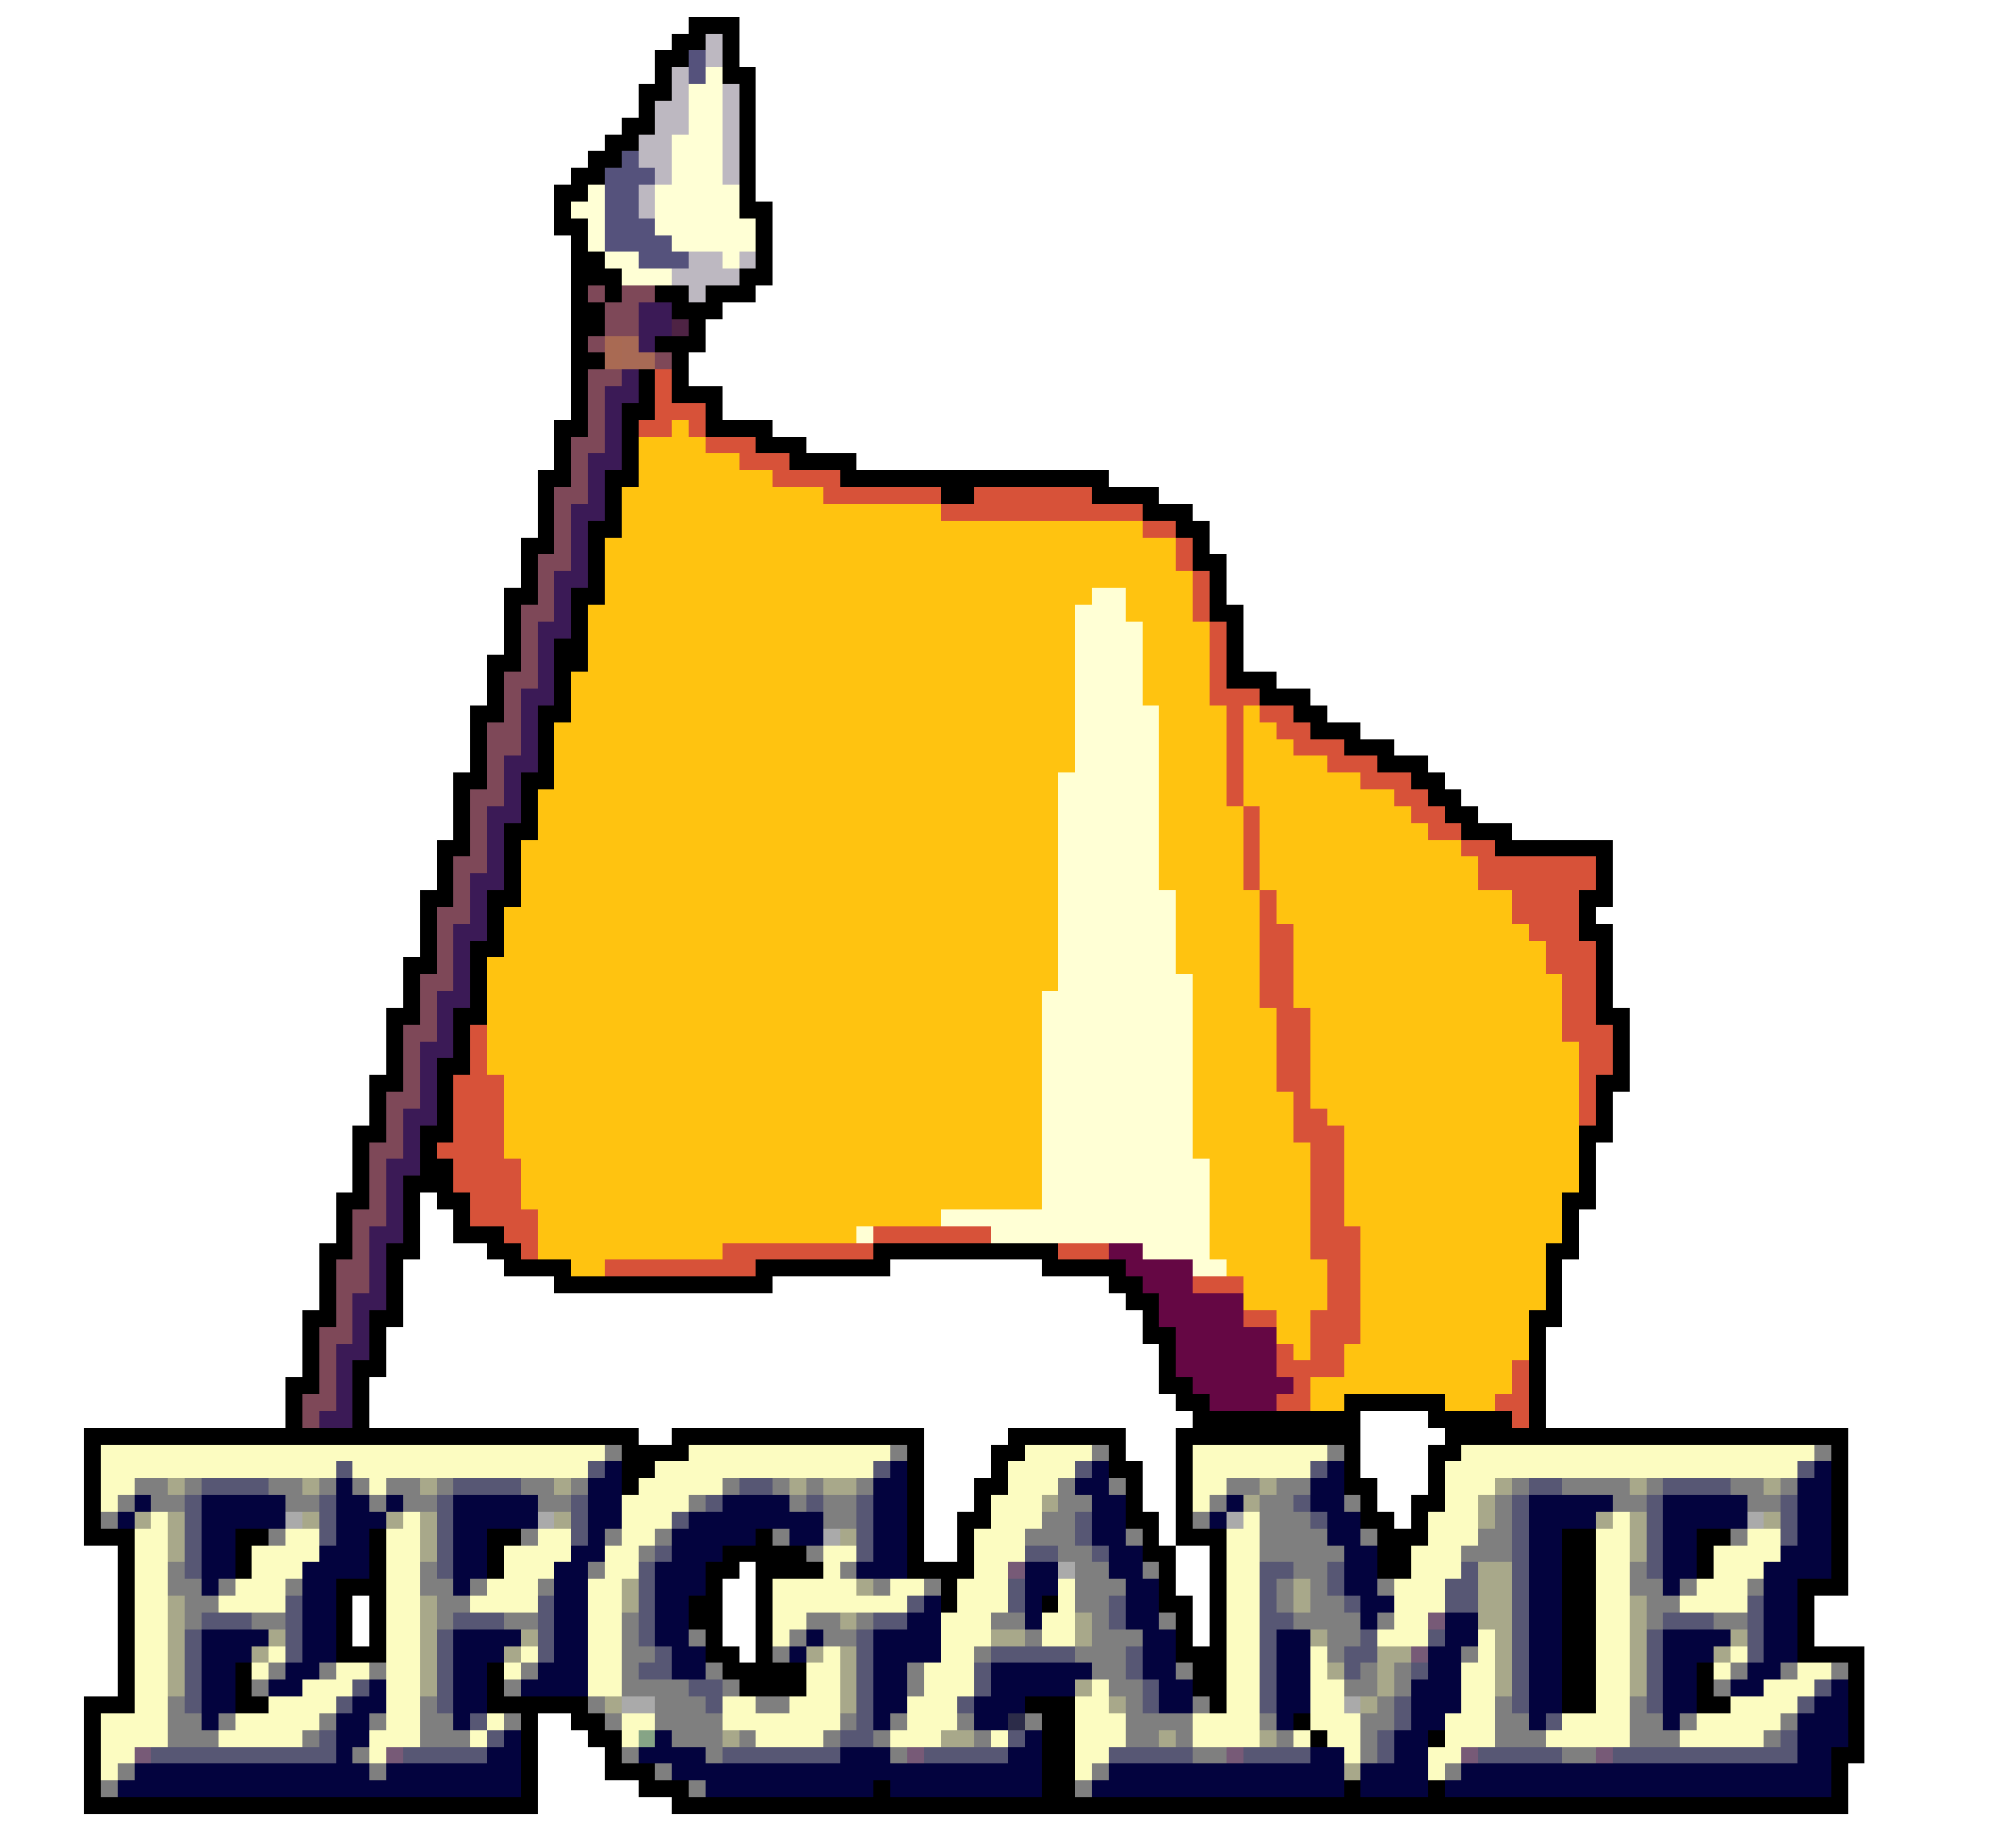
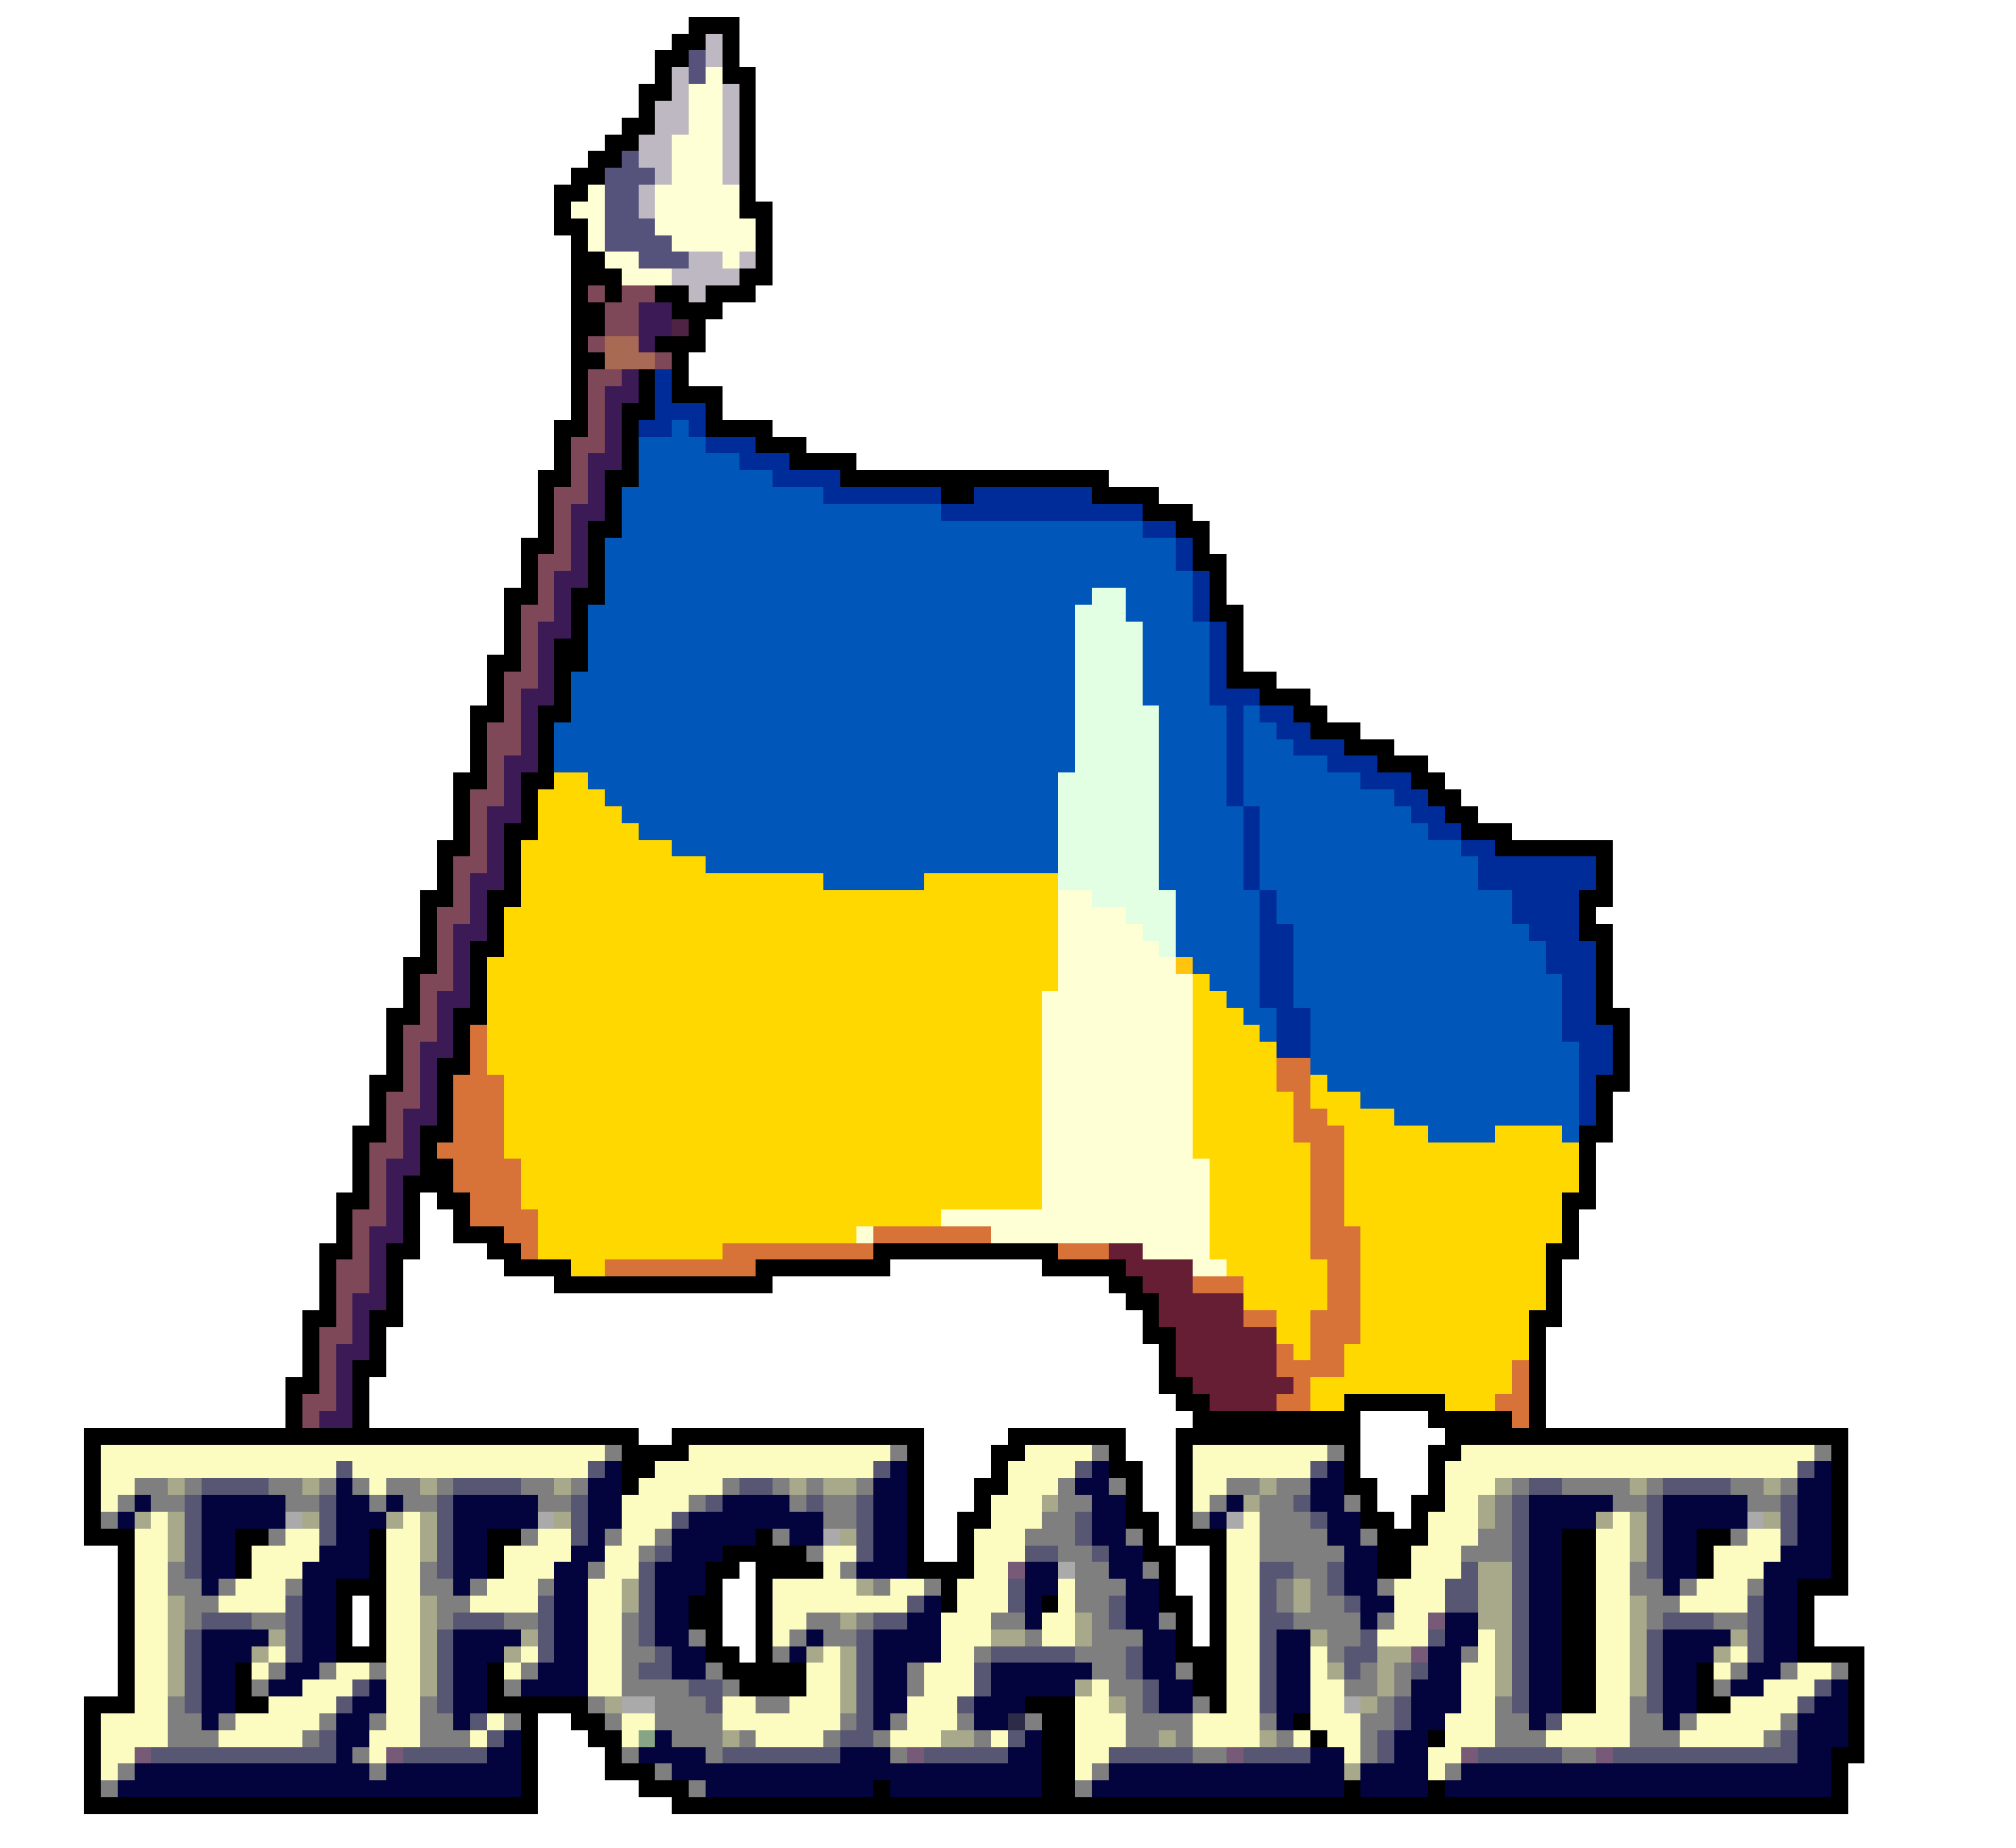
<svg xmlns="http://www.w3.org/2000/svg" viewBox="0 -0.5 120 110" shape-rendering="crispEdges">
  <path stroke="#000000" d="M41 1h3M40 2h2M43 2h1M39 3h2M43 3h1M39 4h1M43 4h2M38 5h2M44 5h1M38 6h1M44 6h1M37 7h2M44 7h1M36 8h2M44 8h1M35 9h2M44 9h1M34 10h2M44 10h1M33 11h2M44 11h1M33 12h1M44 12h2M33 13h2M45 13h1M34 14h1M45 14h1M34 15h2M45 15h1M34 16h3M44 16h2M34 17h1M36 17h1M39 17h2M42 17h3M34 18h2M40 18h3M34 19h2M41 19h1M34 20h1M39 20h3M34 21h2M40 21h1M34 22h1M38 22h1M40 22h1M34 23h1M38 23h1M40 23h3M34 24h1M37 24h2M42 24h1M33 25h2M37 25h1M42 25h4M33 26h1M37 26h1M45 26h3M33 27h1M37 27h1M47 27h4M32 28h2M36 28h2M50 28h16M32 29h1M36 29h1M56 29h2M65 29h4M32 30h1M36 30h1M68 30h3M32 31h1M35 31h2M70 31h2M31 32h2M35 32h1M71 32h1M31 33h1M35 33h1M71 33h2M31 34h1M35 34h1M72 34h1M30 35h2M34 35h2M72 35h1M30 36h1M34 36h1M72 36h2M30 37h1M34 37h1M73 37h1M30 38h1M33 38h2M73 38h1M29 39h2M33 39h2M73 39h1M29 40h1M33 40h1M73 40h3M29 41h1M33 41h1M75 41h3M28 42h2M32 42h2M77 42h2M28 43h1M32 43h1M78 43h3M28 44h1M32 44h1M80 44h3M28 45h1M32 45h1M82 45h3M27 46h2M31 46h2M84 46h2M27 47h1M31 47h1M85 47h2M27 48h1M31 48h1M86 48h2M27 49h1M30 49h2M87 49h3M26 50h2M30 50h1M89 50h7M26 51h1M30 51h1M95 51h1M26 52h1M30 52h1M95 52h1M25 53h2M29 53h2M94 53h2M25 54h1M29 54h1M94 54h1M25 55h1M29 55h1M94 55h2M25 56h1M28 56h2M95 56h1M24 57h2M28 57h1M95 57h1M24 58h1M28 58h1M95 58h1M24 59h1M28 59h1M95 59h1M23 60h2M27 60h2M95 60h2M23 61h1M27 61h1M96 61h1M23 62h1M27 62h1M96 62h1M23 63h1M26 63h2M96 63h1M22 64h2M26 64h1M95 64h2M22 65h1M26 65h1M95 65h1M22 66h1M26 66h1M95 66h1M21 67h2M25 67h2M94 67h2M21 68h1M25 68h1M94 68h1M21 69h1M25 69h2M94 69h1M21 70h1M24 70h3M94 70h1M20 71h2M24 71h1M26 71h2M93 71h2M20 72h1M24 72h1M27 72h1M93 72h1M20 73h1M24 73h1M27 73h3M93 73h1M19 74h2M23 74h2M29 74h2M52 74h11M92 74h2M19 75h1M23 75h1M30 75h4M45 75h8M62 75h5M92 75h1M19 76h1M23 76h1M33 76h13M66 76h2M92 76h1M19 77h1M23 77h1M67 77h2M92 77h1M18 78h2M22 78h2M68 78h1M91 78h2M18 79h1M22 79h1M68 79h2M91 79h1M18 80h1M22 80h1M69 80h1M91 80h1M18 81h1M21 81h2M69 81h1M91 81h1M17 82h2M21 82h1M69 82h2M91 82h1M17 83h1M21 83h1M70 83h2M80 83h6M91 83h1M17 84h1M21 84h1M71 84h10M85 84h5M91 84h1M5 85h33M40 85h15M60 85h7M70 85h11M86 85h24M5 86h1M37 86h4M54 86h1M59 86h2M66 86h1M70 86h1M80 86h1M85 86h2M109 86h1M5 87h1M37 87h2M54 87h1M59 87h1M66 87h2M70 87h1M80 87h1M85 87h1M109 87h1M5 88h1M37 88h1M54 88h1M58 88h2M67 88h1M70 88h1M80 88h2M85 88h1M109 88h1M5 89h1M54 89h1M58 89h1M67 89h1M70 89h1M81 89h1M84 89h2M109 89h1M5 90h1M54 90h1M57 90h2M67 90h2M70 90h1M81 90h2M84 90h1M109 90h1M5 91h3M14 91h2M22 91h1M29 91h2M45 91h1M54 91h1M57 91h1M68 91h1M70 91h3M82 91h3M93 91h2M101 91h2M109 91h1M7 92h1M14 92h1M22 92h1M29 92h1M43 92h5M54 92h1M57 92h1M68 92h2M72 92h1M82 92h2M93 92h2M101 92h1M109 92h1M7 93h1M14 93h1M22 93h1M29 93h1M42 93h2M45 93h4M54 93h4M69 93h1M72 93h1M82 93h2M93 93h2M101 93h1M109 93h1M7 94h1M20 94h3M42 94h1M45 94h1M56 94h1M69 94h1M72 94h1M93 94h2M107 94h3M7 95h1M20 95h1M22 95h1M41 95h2M45 95h1M56 95h1M62 95h1M69 95h2M72 95h1M93 95h2M107 95h1M7 96h1M20 96h1M22 96h1M41 96h2M45 96h1M70 96h1M72 96h1M93 96h2M107 96h1M7 97h1M20 97h1M22 97h1M42 97h1M45 97h1M70 97h1M72 97h1M93 97h2M107 97h1M7 98h1M20 98h3M42 98h2M45 98h1M70 98h3M93 98h2M107 98h4M7 99h1M14 99h1M29 99h1M43 99h5M71 99h2M93 99h2M101 99h1M110 99h1M7 100h1M14 100h1M29 100h1M44 100h4M71 100h2M93 100h2M101 100h1M110 100h1M5 101h3M14 101h2M29 101h6M61 101h3M72 101h1M93 101h2M101 101h2M110 101h1M5 102h1M31 102h1M34 102h2M62 102h2M77 102h1M110 102h1M5 103h1M31 103h1M35 103h2M62 103h2M78 103h1M85 103h1M110 103h1M5 104h1M31 104h1M36 104h1M62 104h2M109 104h2M5 105h1M31 105h1M36 105h3M62 105h2M109 105h1M5 106h1M31 106h1M38 106h3M52 106h1M62 106h2M80 106h1M85 106h1M109 106h1M5 107h27M40 107h70" />
  <path stroke="#bdb8c1" d="M42 2h1M42 3h1M40 4h1M40 5h1M43 5h1M39 6h2M43 6h1M39 7h2M43 7h1M38 8h2M43 8h1M38 9h2M43 9h1M39 10h1M43 10h1M38 11h1M38 12h1M41 15h2M44 15h1M40 16h4M41 17h1" />
  <path stroke="#55527c" d="M41 3h1M41 4h1M37 9h1M36 10h3M36 11h2M36 12h2M36 13h3M36 14h4M38 15h3" />
-   <path stroke="#ffffd5" d="M42 4h1M41 5h2M41 6h2M41 7h2M40 8h3M40 9h3M40 10h3M35 11h1M39 11h5M34 12h2M39 12h5M35 13h1M39 13h6M35 14h1M40 14h5M36 15h2M43 15h1M37 16h3M65 35h2M64 36h3M64 37h4M64 38h4M64 39h4M64 40h4M64 41h4M64 42h5M64 43h5M64 44h5M64 45h5M63 46h6M63 47h6M63 48h6M63 49h6M63 50h6M63 51h6M63 52h6M63 53h7M63 54h7M63 55h7M63 56h7M63 57h7M63 58h8M62 59h9M62 60h9M62 61h9M62 62h9M62 63h9M62 64h9M62 65h9M62 66h9M62 67h9M62 68h9M62 69h10M62 70h10M62 71h10M56 72h16M51 73h1M59 73h13M68 74h4M71 75h2" />
+   <path stroke="#ffffd5" d="M42 4h1M41 5h2M41 6h2M41 7h2M40 8h3M40 9h3M40 10h3M35 11h1M39 11h5M34 12h2M39 12h5M35 13h1M39 13h6M35 14h1M40 14h5M36 15h2M43 15h1M37 16h3M63 53h2M63 54h4M63 55h5M63 56h6M63 57h7M63 58h8M62 59h9M62 60h9M62 61h9M62 62h9M62 63h9M62 64h9M62 65h9M62 66h9M62 67h9M62 68h9M62 69h10M62 70h10M62 71h10M56 72h16M51 73h1M59 73h13M68 74h4M71 75h2" />
  <path stroke="#7e4858" d="M35 17h1M37 17h2M36 18h2M36 19h2M35 20h1M39 21h1M35 22h2M35 23h1M35 24h1M35 25h1M34 26h2M34 27h1M34 28h1M33 29h2M33 30h1M33 31h1M33 32h1M32 33h2M32 34h1M32 35h1M31 36h2M31 37h1M31 38h1M31 39h1M30 40h2M30 41h1M30 42h1M29 43h2M29 44h2M29 45h1M29 46h1M28 47h2M28 48h1M28 49h1M28 50h1M27 51h2M27 52h1M27 53h1M26 54h2M26 55h1M26 56h1M26 57h1M25 58h2M25 59h1M25 60h1M24 61h2M24 62h1M24 63h1M24 64h1M23 65h2M23 66h1M23 67h1M22 68h2M22 69h1M22 70h1M22 71h1M21 72h2M21 73h1M21 74h1M20 75h2M20 76h2M20 77h1M20 78h1M19 79h2M19 80h1M19 81h1M19 82h1M18 83h2M18 84h1" />
  <path stroke="#3b1a56" d="M38 18h2M38 19h2M38 20h1M37 22h1M36 23h2M36 24h1M36 25h1M36 26h1M35 27h2M35 28h1M35 29h1M34 30h2M34 31h1M34 32h1M34 33h1M33 34h2M33 35h1M33 36h1M32 37h2M32 38h1M32 39h1M32 40h1M31 41h2M31 42h1M31 43h1M31 44h1M30 45h2M30 46h1M30 47h1M29 48h2M29 49h1M29 50h1M29 51h1M28 52h2M28 53h1M28 54h1M27 55h2M27 56h1M27 57h1M27 58h1M26 59h2M26 60h1M26 61h1M25 62h2M25 63h1M25 64h1M25 65h1M24 66h2M24 67h1M24 68h1M23 69h2M23 70h1M23 71h1M23 72h1M22 73h2M22 74h1M22 75h1M22 76h1M21 77h2M21 78h1M21 79h1M20 80h2M20 81h1M20 82h1M20 83h1M19 84h2" />
  <path stroke="#4e2344" d="M40 19h1" />
  <path stroke="#a96a53" d="M36 20h1M36 21h1" />
  <path stroke="#a86a55" d="M37 20h1M37 21h2" />
-   <path stroke="#d75239" d="M39 22h1M39 23h1M39 24h3M38 25h2M41 25h1M42 26h3M44 27h3M46 28h4M49 29h7M58 29h7M56 30h12M68 31h2M70 32h1M70 33h1M71 34h1M71 35h1M71 36h1M72 37h1M72 38h1M72 39h1M72 40h1M72 41h3M73 42h1M75 42h2M73 43h1M76 43h2M73 44h1M77 44h3M73 45h1M79 45h3M73 46h1M81 46h3M73 47h1M83 47h2M74 48h1M84 48h2M74 49h1M85 49h2M74 50h1M87 50h2M74 51h1M88 51h7M74 52h1M88 52h7M75 53h1M90 53h4M75 54h1M90 54h4M75 55h2M91 55h3M75 56h2M92 56h3M75 57h2M92 57h3M75 58h2M93 58h2M75 59h2M93 59h2M76 60h2M93 60h2M28 61h1M76 61h2M93 61h3M28 62h1M76 62h2M94 62h2M28 63h1M76 63h2M94 63h2M27 64h3M76 64h2M94 64h1M27 65h3M77 65h1M94 65h1M27 66h3M77 66h2M94 66h1M27 67h3M77 67h3M26 68h4M78 68h2M27 69h4M78 69h2M27 70h4M78 70h2M28 71h3M78 71h2M28 72h4M78 72h2M30 73h2M52 73h7M78 73h3M31 74h1M43 74h9M63 74h3M78 74h3M36 75h9M79 75h2M71 76h3M79 76h2M79 77h2M74 78h2M78 78h3M78 79h3M76 80h1M78 80h2M76 81h4M90 81h1M77 82h1M90 82h1M76 83h2M89 83h2M90 84h1" />
-   <path stroke="#ffc310" d="M40 25h1M38 26h4M38 27h6M38 28h8M37 29h12M37 30h19M37 31h31M36 32h34M36 33h34M36 34h35M36 35h29M67 35h4M35 36h29M67 36h4M35 37h29M68 37h4M35 38h29M68 38h4M35 39h29M68 39h4M34 40h30M68 40h4M34 41h30M68 41h4M34 42h30M69 42h4M74 42h1M33 43h31M69 43h4M74 43h2M33 44h31M69 44h4M74 44h3M33 45h31M69 45h4M74 45h5M33 46h30M69 46h4M74 46h7M32 47h31M69 47h4M74 47h9M32 48h31M69 48h5M75 48h9M32 49h31M69 49h5M75 49h10M31 50h32M69 50h5M75 50h12M31 51h32M69 51h5M75 51h13M31 52h32M69 52h5M75 52h13M31 53h32M70 53h5M76 53h14M30 54h33M70 54h5M76 54h14M30 55h33M70 55h5M77 55h14M30 56h33M70 56h5M77 56h15M29 57h34M70 57h5M77 57h15M29 58h34M71 58h4M77 58h16M29 59h33M71 59h4M77 59h16M29 60h33M71 60h5M78 60h15M29 61h33M71 61h5M78 61h15M29 62h33M71 62h5M78 62h16M29 63h33M71 63h5M78 63h16M30 64h32M71 64h5M78 64h16M30 65h32M71 65h6M78 65h16M30 66h32M71 66h6M79 66h15M30 67h32M71 67h6M80 67h14M30 68h32M71 68h7M80 68h14M31 69h31M72 69h6M80 69h14M31 70h31M72 70h6M80 70h14M31 71h31M72 71h6M80 71h13M32 72h24M72 72h6M80 72h13M32 73h19M72 73h6M81 73h12M32 74h11M72 74h6M81 74h11M34 75h2M73 75h6M81 75h11M74 76h5M81 76h11M74 77h5M81 77h11M76 78h2M81 78h10M76 79h2M81 79h10M77 80h1M80 80h11M80 81h10M78 82h12M78 83h2M86 83h3" />
-   <path stroke="#650744" d="M66 74h2M67 75h4M68 76h3M69 77h5M69 78h5M70 79h6M70 80h6M70 81h6M71 82h6M72 83h4" />
+   <path stroke="#002c9a" d="M39 22h1M39 23h1M39 24h3M38 25h2M41 25h1M42 26h3M44 27h3M46 28h4M49 29h7M58 29h7M56 30h12M68 31h2M70 32h1M70 33h1M71 34h1M71 35h1M71 36h1M72 37h1M72 38h1M72 39h1M72 40h1M72 41h3M73 42h1M75 42h2M73 43h1M76 43h2M73 44h1M77 44h3M73 45h1M79 45h3M73 46h1M81 46h3M73 47h1M83 47h2M74 48h1M84 48h2M74 49h1M85 49h2M74 50h1M87 50h2M74 51h1M88 51h7M74 52h1M88 52h7M75 53h1M90 53h4M75 54h1M90 54h4M75 55h2M91 55h3M75 56h2M92 56h3M75 57h2M92 57h3M75 58h2M93 58h2M75 59h2M93 59h2M76 60h2M93 60h2M76 61h2M93 61h3M76 62h2M94 62h2M94 63h2M94 64h1M94 65h1M94 66h1" />
+   <path stroke="#0056b9" d="M40 25h1M38 26h4M38 27h6M38 28h8M37 29h12M37 30h19M37 31h31M36 32h34M36 33h34M36 34h35M36 35h29M67 35h4M35 36h29M67 36h4M35 37h29M68 37h4M35 38h29M68 38h4M35 39h29M68 39h4M34 40h30M68 40h4M34 41h30M68 41h4M34 42h30M69 42h4M74 42h1M33 43h31M69 43h4M74 43h2M33 44h31M69 44h4M74 44h3M33 45h31M69 45h4M74 45h5M35 46h28M69 46h4M74 46h7M36 47h27M69 47h4M74 47h9M37 48h26M69 48h5M75 48h9M38 49h25M69 49h5M75 49h10M40 50h23M69 50h5M75 50h12M42 51h21M69 51h5M75 51h13M49 52h6M69 52h5M75 52h13M70 53h5M76 53h14M70 54h5M76 54h14M70 55h5M77 55h14M70 56h5M77 56h15M71 57h4M77 57h15M72 58h3M77 58h16M73 59h2M77 59h16M74 60h2M78 60h15M75 61h1M78 61h15M78 62h16M78 63h16M79 64h15M81 65h13M83 66h11M85 67h4M93 67h1" />
+   <path stroke="#e2ffe4" d="M65 35h2M64 36h3M64 37h4M64 38h4M64 39h4M64 40h4M64 41h4M64 42h5M64 43h5M64 44h5M64 45h5M63 46h6M63 47h6M63 48h6M63 49h6M63 50h6M63 51h6M63 52h6M65 53h5M67 54h3M68 55h2M69 56h1" />
+   <path stroke="#ffd800" d="M33 46h2M32 47h4M32 48h5M32 49h6M31 50h9M31 51h11M31 52h18M55 52h8M31 53h32M30 54h33M30 55h33M30 56h33M29 57h34M29 58h34M71 58h1M29 59h33M71 59h2M29 60h33M71 60h3M29 61h33M71 61h4M29 62h33M71 62h5M29 63h33M71 63h5M30 64h32M71 64h5M78 64h1M30 65h32M71 65h6M78 65h3M30 66h32M71 66h6M79 66h4M30 67h32M71 67h6M80 67h5M89 67h4M30 68h32M71 68h7M80 68h14M31 69h31M72 69h6M80 69h14M31 70h31M72 70h6M80 70h14M31 71h31M72 71h6M80 71h13M32 72h24M72 72h6M80 72h13M32 73h19M72 73h6M81 73h12M32 74h11M72 74h6M81 74h11M34 75h2M73 75h6M81 75h11M74 76h5M81 76h11M74 77h5M81 77h11M76 78h2M81 78h10M76 79h2M81 79h10M77 80h1M80 80h11M80 81h10M78 82h12M78 83h2M86 83h3" />
+   <path stroke="#ffc310" d="M70 57h1" />
+   <path stroke="#d77239" d="M28 61h1M28 62h1M28 63h1M76 63h2M27 64h3M76 64h2M27 65h3M77 65h1M27 66h3M77 66h2M27 67h3M77 67h3M26 68h4M78 68h2M27 69h4M78 69h2M27 70h4M78 70h2M28 71h3M78 71h2M28 72h4M78 72h2M30 73h2M52 73h7M78 73h3M31 74h1M43 74h9M63 74h3M78 74h3M36 75h9M79 75h2M71 76h3M79 76h2M79 77h2M74 78h2M78 78h3M78 79h3M76 80h1M78 80h2M76 81h4M90 81h1M77 82h1M90 82h1M76 83h2M89 83h2M90 84h1" />
+   <path stroke="#651e34" d="M66 74h2M67 75h4M68 76h3M69 77h5M69 78h5M70 79h6M70 80h6M70 81h6M71 82h6M72 83h4" />
  <path stroke="#fcfcc1" d="M6 86h30M41 86h12M61 86h4M71 86h8M87 86h21M6 87h14M21 87h14M39 87h13M60 87h4M71 87h7M86 87h21M6 88h2M22 88h1M38 88h5M60 88h3M71 88h2M86 88h3M6 89h1M37 89h4M59 89h3M71 89h1M86 89h2M9 90h1M24 90h1M37 90h3M59 90h3M74 90h1M85 90h3M96 90h1M8 91h2M17 91h2M23 91h2M32 91h2M37 91h2M58 91h3M73 91h2M85 91h3M95 91h2M104 91h2M8 92h2M15 92h4M23 92h2M30 92h4M36 92h2M49 92h2M58 92h3M73 92h2M84 92h3M95 92h2M102 92h4M8 93h2M15 93h3M23 93h2M30 93h3M36 93h2M49 93h1M58 93h2M73 93h2M84 93h3M95 93h2M102 93h3M8 94h2M14 94h3M23 94h2M29 94h3M35 94h2M46 94h5M53 94h2M57 94h3M63 94h1M73 94h2M83 94h3M95 94h2M101 94h3M8 95h2M13 95h4M23 95h2M28 95h4M35 95h2M46 95h8M57 95h3M63 95h1M73 95h2M83 95h3M95 95h2M100 95h4M8 96h2M23 96h2M35 96h2M46 96h2M56 96h3M62 96h2M73 96h2M83 96h2M95 96h2M8 97h2M23 97h2M35 97h2M46 97h1M56 97h3M62 97h2M73 97h2M82 97h3M88 97h1M95 97h2M8 98h2M16 98h1M23 98h2M31 98h1M35 98h2M49 98h1M56 98h2M73 98h2M78 98h1M88 98h1M95 98h2M103 98h1M8 99h2M15 99h1M20 99h2M23 99h2M30 99h1M35 99h2M48 99h2M55 99h3M73 99h2M78 99h1M87 99h2M95 99h2M102 99h1M107 99h2M8 100h2M18 100h3M23 100h2M35 100h2M48 100h2M55 100h3M65 100h1M73 100h2M78 100h2M87 100h2M95 100h2M105 100h3M8 101h2M16 101h4M23 101h2M43 101h2M47 101h3M54 101h3M64 101h2M73 101h2M78 101h2M87 101h2M95 101h2M103 101h4M6 102h4M14 102h5M23 102h2M29 102h1M37 102h2M43 102h7M54 102h3M64 102h3M71 102h4M78 102h3M86 102h3M93 102h4M101 102h5M6 103h4M13 103h5M22 103h3M28 103h1M37 103h1M45 103h4M53 103h3M59 103h1M64 103h3M71 103h4M77 103h1M79 103h2M86 103h3M92 103h5M100 103h5M6 104h2M22 104h1M64 104h2M80 104h1M85 104h2M6 105h1M64 105h1M85 105h1" />
  <path stroke="#7f7f7f" d="M36 86h1M53 86h1M65 86h1M79 86h1M108 86h1M8 88h2M11 88h1M16 88h2M19 88h1M21 88h1M23 88h2M26 88h1M31 88h2M34 88h1M43 88h1M46 88h1M48 88h1M51 88h1M63 88h1M66 88h1M73 88h2M76 88h2M90 88h1M93 88h4M98 88h1M103 88h2M106 88h1M7 89h1M9 89h2M17 89h2M22 89h1M24 89h2M32 89h2M41 89h1M47 89h1M49 89h2M63 89h2M72 89h1M75 89h2M80 89h1M89 89h1M96 89h2M104 89h2M6 90h1M49 90h2M62 90h2M71 90h1M75 90h3M89 90h1M16 91h1M31 91h1M36 91h1M39 91h1M46 91h1M61 91h3M67 91h1M75 91h4M81 91h1M88 91h2M103 91h1M38 92h1M48 92h1M63 92h2M75 92h5M87 92h3M10 93h1M25 93h1M35 93h1M50 93h1M64 93h2M68 93h1M77 93h2M97 93h1M10 94h2M13 94h1M17 94h1M25 94h2M28 94h1M32 94h1M52 94h1M55 94h1M64 94h3M76 94h1M78 94h1M82 94h1M97 94h2M100 94h1M104 94h1M11 95h2M26 95h2M64 95h2M76 95h1M78 95h2M98 95h2M11 96h1M15 96h2M26 96h1M30 96h2M37 96h1M48 96h2M51 96h1M59 96h2M65 96h1M69 96h1M77 96h4M82 96h1M98 96h1M102 96h2M37 97h1M41 97h1M47 97h1M49 97h2M61 97h1M65 97h3M79 97h2M37 98h2M46 98h1M58 98h1M64 98h3M79 98h1M87 98h1M16 99h1M19 99h1M22 99h1M31 99h1M37 99h1M42 99h1M54 99h1M65 99h2M70 99h1M81 99h1M83 99h1M103 99h1M106 99h1M109 99h1M15 100h1M30 100h1M37 100h4M43 100h1M54 100h1M66 100h2M80 100h2M83 100h1M102 100h1M10 101h1M25 101h1M35 101h1M39 101h3M45 101h2M67 101h1M71 101h1M82 101h1M89 101h1M97 101h1M10 102h2M13 102h1M19 102h1M22 102h1M25 102h2M30 102h1M36 102h1M39 102h4M50 102h1M53 102h1M57 102h1M61 102h1M67 102h4M75 102h1M81 102h2M89 102h2M97 102h2M100 102h1M106 102h1M10 103h3M18 103h1M25 103h3M40 103h3M44 103h1M49 103h1M52 103h1M58 103h1M67 103h2M70 103h1M76 103h1M81 103h1M89 103h3M97 103h3M105 103h1M21 104h1M37 104h1M42 104h1M53 104h1M71 104h2M81 104h1M93 104h2M7 105h1M22 105h1M39 105h1M65 105h1M86 105h1M6 106h1M41 106h1M64 106h1" />
  <path stroke="#575774" d="M20 87h1M35 87h1M52 87h1M64 87h1M78 87h1M107 87h1M12 88h4M27 88h4M44 88h2M91 88h2M99 88h4M11 89h1M19 89h1M26 89h1M34 89h1M42 89h1M48 89h1M51 89h1M77 89h1M90 89h1M98 89h1M106 89h1M11 90h1M19 90h1M26 90h1M34 90h1M40 90h1M51 90h1M64 90h1M78 90h1M90 90h1M98 90h1M106 90h1M11 91h1M19 91h1M26 91h1M34 91h1M51 91h1M64 91h1M90 91h1M98 91h1M106 91h1M11 92h1M26 92h1M39 92h1M51 92h1M61 92h2M65 92h1M90 92h1M98 92h1M11 93h1M26 93h1M38 93h1M75 93h2M79 93h1M87 93h1M90 93h1M98 93h1M38 94h1M60 94h1M75 94h1M79 94h1M86 94h2M90 94h1M17 95h1M32 95h1M38 95h1M54 95h1M60 95h1M66 95h1M75 95h1M80 95h1M86 95h2M90 95h1M104 95h1M12 96h3M17 96h1M27 96h3M32 96h1M38 96h1M52 96h2M66 96h1M75 96h2M90 96h1M99 96h3M104 96h1M11 97h1M17 97h1M26 97h1M32 97h1M38 97h1M51 97h1M75 97h1M81 97h1M85 97h1M90 97h1M98 97h1M104 97h1M11 98h1M17 98h1M26 98h1M32 98h1M39 98h1M51 98h1M59 98h5M67 98h1M75 98h1M80 98h2M90 98h1M98 98h1M104 98h1M11 99h1M26 99h1M38 99h2M51 99h1M58 99h1M67 99h1M75 99h1M80 99h1M84 99h1M90 99h1M98 99h1M11 100h1M21 100h1M26 100h1M41 100h2M51 100h1M58 100h1M68 100h1M75 100h1M90 100h1M98 100h1M108 100h1M11 101h1M20 101h1M26 101h1M42 101h1M51 101h1M57 101h1M68 101h1M75 101h1M83 101h1M90 101h1M98 101h1M107 101h1M28 102h1M51 102h1M83 102h1M92 102h1M19 103h1M29 103h1M50 103h2M60 103h1M82 103h1M106 103h1M9 104h11M24 104h5M43 104h7M55 104h5M66 104h5M74 104h4M82 104h1M88 104h5M96 104h11" />
  <path stroke="#03033e" d="M36 87h1M53 87h1M65 87h1M79 87h1M108 87h1M20 88h1M35 88h2M52 88h2M64 88h2M78 88h2M107 88h2M8 89h1M12 89h5M20 89h2M23 89h1M27 89h5M35 89h2M43 89h4M52 89h2M65 89h2M73 89h1M78 89h2M91 89h5M99 89h5M107 89h2M7 90h1M12 90h5M20 90h3M27 90h5M35 90h2M41 90h8M52 90h2M65 90h2M72 90h1M79 90h2M91 90h4M99 90h5M107 90h2M12 91h2M20 91h2M27 91h2M35 91h1M40 91h5M47 91h2M52 91h2M65 91h2M79 91h2M91 91h2M99 91h2M107 91h2M12 92h2M19 92h3M27 92h2M34 92h2M40 92h3M52 92h2M66 92h2M80 92h2M91 92h2M99 92h2M106 92h3M12 93h2M18 93h4M27 93h2M33 93h2M39 93h3M51 93h3M61 93h2M66 93h2M80 93h2M91 93h2M99 93h2M105 93h4M12 94h1M18 94h2M27 94h1M33 94h2M39 94h3M61 94h2M67 94h2M80 94h2M91 94h2M99 94h1M105 94h2M18 95h2M33 95h2M39 95h2M55 95h1M61 95h1M67 95h2M81 95h2M91 95h2M105 95h2M18 96h2M33 96h2M39 96h2M54 96h2M61 96h1M67 96h2M81 96h1M86 96h2M91 96h2M105 96h2M12 97h4M18 97h2M27 97h4M33 97h2M39 97h2M48 97h1M52 97h4M68 97h2M76 97h2M86 97h2M91 97h2M99 97h4M105 97h2M12 98h3M18 98h2M27 98h3M33 98h2M40 98h2M47 98h1M52 98h4M68 98h2M76 98h2M85 98h2M91 98h2M99 98h3M105 98h2M12 99h2M17 99h2M27 99h2M32 99h3M40 99h2M52 99h2M59 99h6M68 99h2M76 99h2M85 99h2M91 99h2M99 99h2M104 99h2M12 100h2M16 100h2M22 100h1M27 100h2M31 100h4M52 100h2M59 100h5M69 100h2M76 100h2M84 100h3M91 100h2M99 100h2M103 100h2M109 100h1M12 101h2M21 101h2M27 101h2M52 101h2M58 101h3M69 101h2M76 101h2M84 101h3M91 101h2M99 101h2M108 101h2M12 102h1M20 102h2M27 102h1M52 102h1M58 102h2M76 102h1M84 102h2M91 102h1M99 102h1M107 102h3M20 103h2M30 103h1M39 103h1M61 103h1M83 103h2M107 103h3M20 104h1M29 104h2M38 104h4M50 104h3M60 104h2M78 104h2M83 104h2M107 104h2M8 105h14M23 105h8M40 105h22M66 105h14M81 105h4M87 105h22M7 106h24M42 106h10M53 106h9M65 106h15M81 106h4M86 106h23" />
  <path stroke="#a8a88a" d="M10 88h1M18 88h1M25 88h1M33 88h1M47 88h1M49 88h2M75 88h1M89 88h1M97 88h1M105 88h1M62 89h1M74 89h1M88 89h1M8 90h1M10 90h1M18 90h1M23 90h1M25 90h1M33 90h1M88 90h1M95 90h1M97 90h1M105 90h1M10 91h1M25 91h1M50 91h1M97 91h1M10 92h1M25 92h1M97 92h1M88 93h2M37 94h1M51 94h1M77 94h1M88 94h2M10 95h1M25 95h1M37 95h1M77 95h1M88 95h2M97 95h1M10 96h1M25 96h1M50 96h1M64 96h1M88 96h2M97 96h1M10 97h1M16 97h1M25 97h1M31 97h1M59 97h2M64 97h1M78 97h1M89 97h1M97 97h1M103 97h1M10 98h1M15 98h1M25 98h1M30 98h1M48 98h1M50 98h1M82 98h2M89 98h1M97 98h1M102 98h1M10 99h1M25 99h1M50 99h1M79 99h1M82 99h1M89 99h1M97 99h1M10 100h1M25 100h1M50 100h1M64 100h1M82 100h1M89 100h1M97 100h1M36 101h1M50 101h1M66 101h1M81 101h1M43 103h1M56 103h2M69 103h1M75 103h1M80 105h1" />
  <path stroke="#aaaaaa" d="M17 90h1M32 90h1M73 90h1M104 90h1M49 91h1M63 93h1M37 101h2M80 101h1" />
  <path stroke="#775a77" d="M60 93h1M85 96h1M84 98h1M8 104h1M23 104h1M54 104h1M73 104h1M87 104h1M95 104h1" />
  <path stroke="#2c2c49" d="M60 102h1" />
  <path stroke="#86a486" d="M38 103h1" />
</svg>
